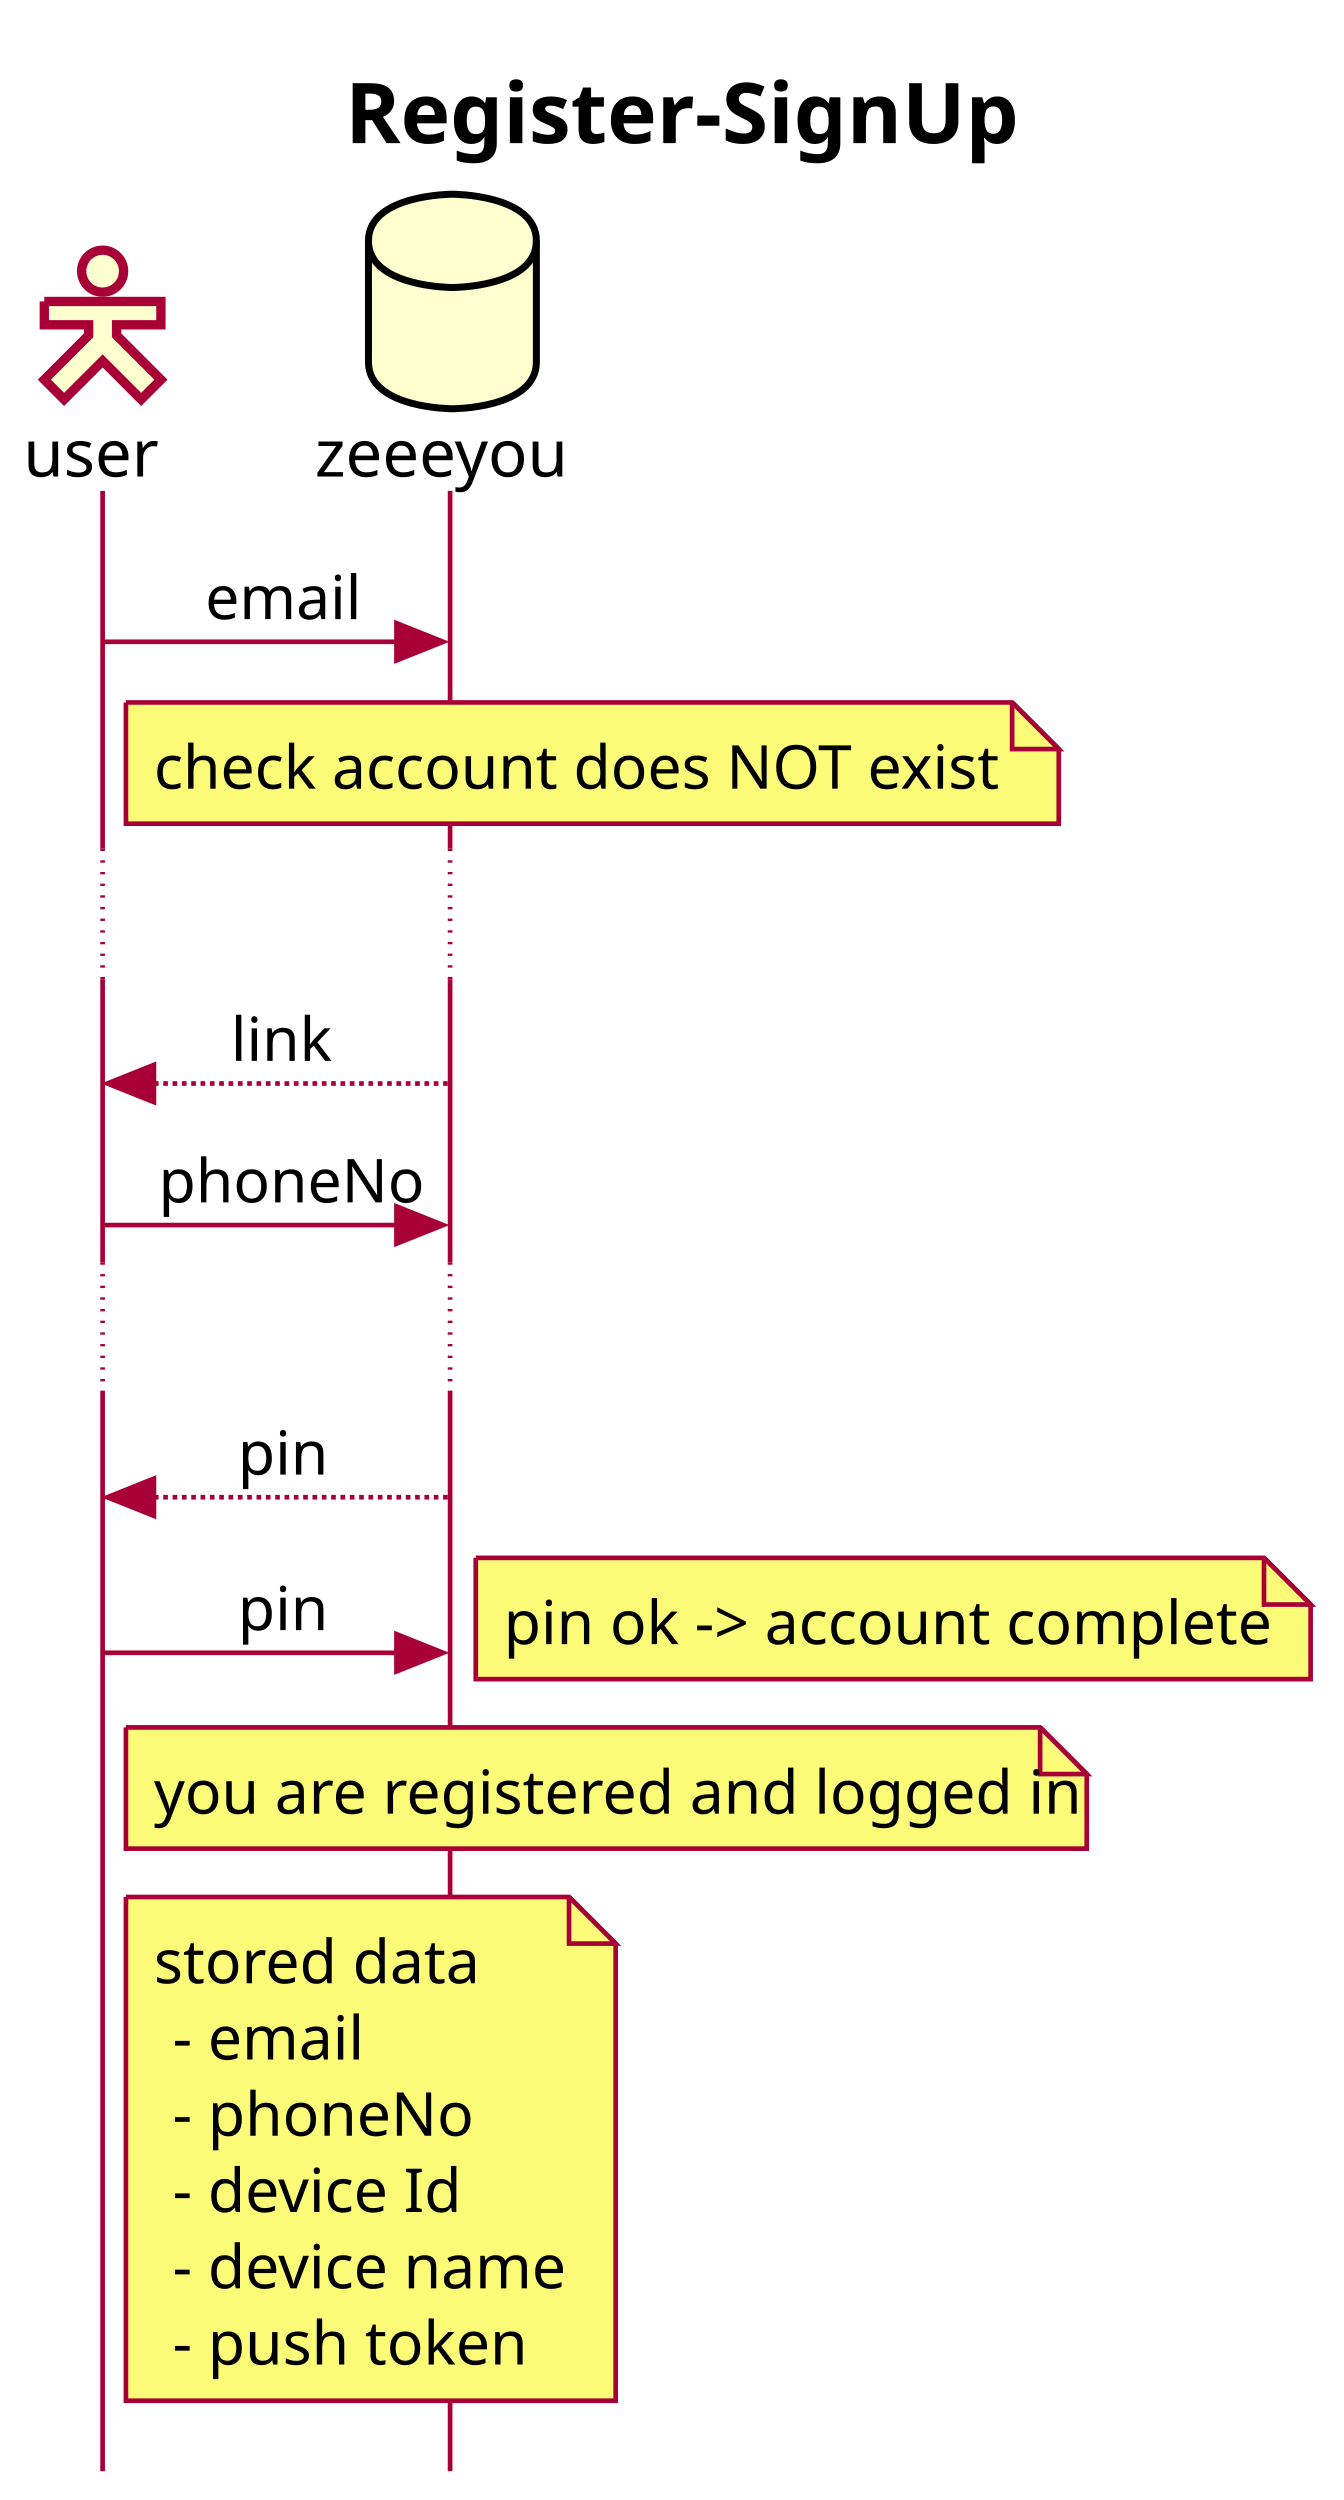
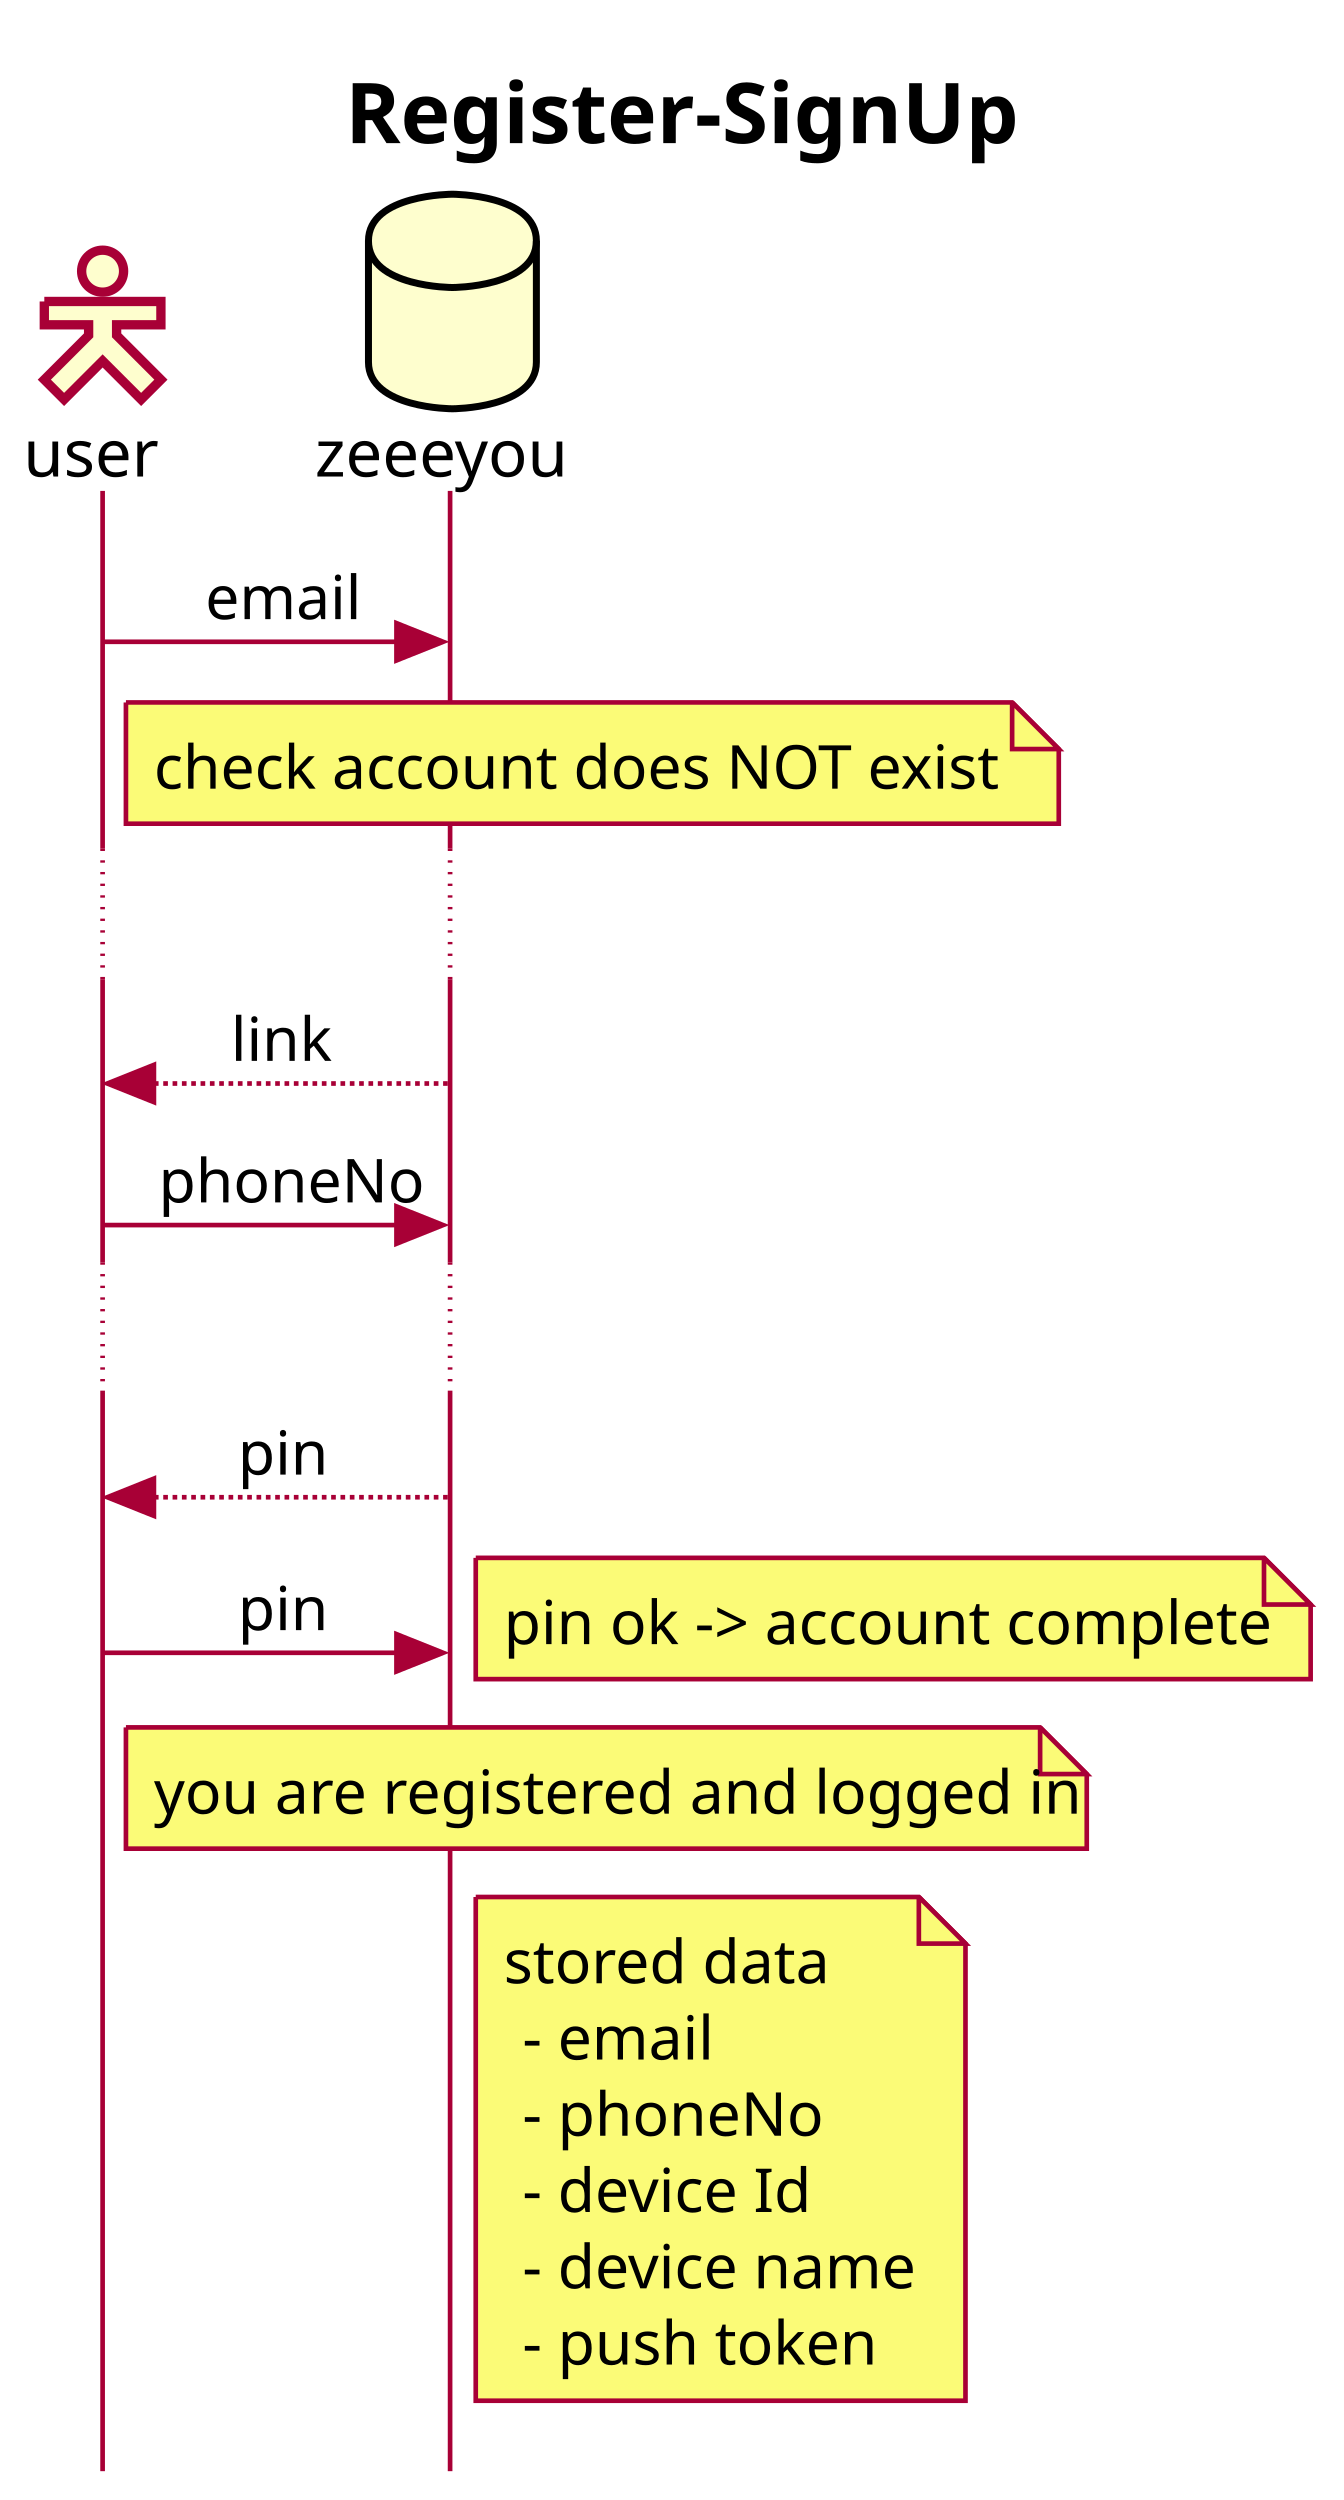
<svg xmlns="http://www.w3.org/2000/svg" contentScriptType="application/ecmascript" contentStyleType="text/css" height="1072px" preserveAspectRatio="none" style="width:576px;height:1072px;background:#FFCC00;" version="1.1" viewBox="0 0 576 1072" width="576px" zoomAndPan="magnify">
  <defs />
  <g>
    <text fill="#000000" font-family="sans-serif" font-size="36" font-weight="bold" lengthAdjust="spacingAndGlyphs" textLength="286" x="148" y="61.371">Register-SignUp</text>
    <line style="stroke:#A80036;stroke-width:2.0;" x1="44" x2="44" y1="210.5" y2="363.906" />
    <line style="stroke:#A80036;stroke-width:2.0;stroke-dasharray:1.0,4.0;" x1="44" x2="44" y1="363.906" y2="419.906" />
    <line style="stroke:#A80036;stroke-width:2.0;" x1="44" x2="44" y1="419.906" y2="541.312" />
    <line style="stroke:#A80036;stroke-width:2.0;stroke-dasharray:1.0,4.0;" x1="44" x2="44" y1="541.312" y2="597.312" />
    <line style="stroke:#A80036;stroke-width:2.0;" x1="44" x2="44" y1="597.312" y2="1059.641" />
    <line style="stroke:#A80036;stroke-width:2.0;" x1="193" x2="193" y1="210.5" y2="363.906" />
    <line style="stroke:#A80036;stroke-width:2.0;stroke-dasharray:1.0,4.0;" x1="193" x2="193" y1="363.906" y2="419.906" />
    <line style="stroke:#A80036;stroke-width:2.0;" x1="193" x2="193" y1="419.906" y2="541.312" />
    <line style="stroke:#A80036;stroke-width:2.0;stroke-dasharray:1.0,4.0;" x1="193" x2="193" y1="541.312" y2="597.312" />
    <line style="stroke:#A80036;stroke-width:2.0;" x1="193" x2="193" y1="597.312" y2="1059.641" />
    <text fill="#000000" font-family="sans-serif" font-size="28" lengthAdjust="spacingAndGlyphs" textLength="56" x="10" y="204.348">user</text>
    <ellipse cx="44" cy="116.281" fill="#FEFECE" rx="9" ry="9" style="stroke:#A80036;stroke-width:4.0;" />
    <path d="M19,129.281 L19,139.281 L38,139.281 L38,143.796 L19,162.796 L27.485,171.281 L44,154.767 L60.515,171.281 L69,162.796 L50,143.796 L50,139.281 L69,139.281 L69,129.281 L19,129.281 " fill="#FEFECE" style="stroke:#A80036;stroke-width:4.0;" />
    <text fill="#000000" font-family="sans-serif" font-size="28" lengthAdjust="spacingAndGlyphs" textLength="106" x="135" y="204.348">zeeeyou</text>
    <path d="M158,103.281 C158,83.281 194,83.281 194,83.281 C194,83.281 230,83.281 230,103.281 L230,155.281 C230,175.281 194,175.281 194,175.281 C194,175.281 158,175.281 158,155.281 L158,103.281 " fill="#FEFECE" style="stroke:#000000;stroke-width:3.0;" />
    <path d="M158,103.281 C158,123.281 194,123.281 194,123.281 C194,123.281 230,123.281 230,103.281 " fill="none" style="stroke:#000000;stroke-width:3.0;" />
    <polygon fill="#A80036" points="170,267.203,190,275.203,170,283.203" style="stroke:#A80036;stroke-width:2.0;" />
    <line style="stroke:#A80036;stroke-width:2.0;" x1="44" x2="182" y1="275.203" y2="275.203" />
    <text fill="#000000" font-family="sans-serif" font-size="26" lengthAdjust="spacingAndGlyphs" textLength="62" x="88" y="265.49">email</text>
    <path d="M54,301.203 L54,353.203 L454,353.203 L454,321.203 L434,301.203 L54,301.203 " fill="#FBFB77" style="stroke:#A80036;stroke-width:2.0;" />
    <path d="M434,301.203 L434,321.203 L454,321.203 L434,301.203 " fill="#FBFB77" style="stroke:#A80036;stroke-width:2.0;" />
    <text fill="#000000" font-family="sans-serif" font-size="26" lengthAdjust="spacingAndGlyphs" textLength="358" x="66" y="338.193">check account does NOT exist</text>
    <polygon fill="#A80036" points="66,456.609,46,464.609,66,472.609" style="stroke:#A80036;stroke-width:2.0;" />
    <line style="stroke:#A80036;stroke-width:2.0;stroke-dasharray:2.0,2.0;" x1="54" x2="192" y1="464.609" y2="464.609" />
    <text fill="#000000" font-family="sans-serif" font-size="26" lengthAdjust="spacingAndGlyphs" textLength="40" x="99" y="454.897">link</text>
    <polygon fill="#A80036" points="170,517.312,190,525.312,170,533.312" style="stroke:#A80036;stroke-width:2.0;" />
    <line style="stroke:#A80036;stroke-width:2.0;" x1="44" x2="182" y1="525.312" y2="525.312" />
    <text fill="#000000" font-family="sans-serif" font-size="26" lengthAdjust="spacingAndGlyphs" textLength="102" x="68" y="515.6">phoneNo</text>
    <polygon fill="#A80036" points="66,634.016,46,642.016,66,650.016" style="stroke:#A80036;stroke-width:2.0;" />
    <line style="stroke:#A80036;stroke-width:2.0;stroke-dasharray:2.0,2.0;" x1="54" x2="192" y1="642.016" y2="642.016" />
    <text fill="#000000" font-family="sans-serif" font-size="26" lengthAdjust="spacingAndGlyphs" textLength="34" x="102" y="632.303">pin</text>
    <polygon fill="#A80036" points="170,700.719,190,708.719,170,716.719" style="stroke:#A80036;stroke-width:2.0;" />
    <line style="stroke:#A80036;stroke-width:2.0;" x1="44" x2="182" y1="708.719" y2="708.719" />
    <text fill="#000000" font-family="sans-serif" font-size="26" lengthAdjust="spacingAndGlyphs" textLength="34" x="102" y="699.006">pin</text>
    <path d="M204,668.016 L204,720.016 L562,720.016 L562,688.016 L542,668.016 L204,668.016 " fill="#FBFB77" style="stroke:#A80036;stroke-width:2.0;" />
    <path d="M542,668.016 L542,688.016 L562,688.016 L542,668.016 " fill="#FBFB77" style="stroke:#A80036;stroke-width:2.0;" />
    <text fill="#000000" font-family="sans-serif" font-size="26" lengthAdjust="spacingAndGlyphs" textLength="316" x="216" y="705.006">pin ok -&gt; account complete</text>
    <path d="M54,740.719 L54,792.719 L466,792.719 L466,760.719 L446,740.719 L54,740.719 " fill="#FBFB77" style="stroke:#A80036;stroke-width:2.0;" />
    <path d="M446,740.719 L446,760.719 L466,760.719 L446,740.719 " fill="#FBFB77" style="stroke:#A80036;stroke-width:2.0;" />
    <text fill="#000000" font-family="sans-serif" font-size="26" lengthAdjust="spacingAndGlyphs" textLength="370" x="66" y="777.709">you are registered and logged in</text>
-     <path d="M54,813.422 L54,1029.422 L264,1029.422 L264,833.422 L244,813.422 L54,813.422 " fill="#FBFB77" style="stroke:#A80036;stroke-width:2.0;" />
-     <path d="M244,813.422 L244,833.422 L264,833.422 L244,813.422 " fill="#FBFB77" style="stroke:#A80036;stroke-width:2.0;" />
-     <text fill="#000000" font-family="sans-serif" font-size="26" lengthAdjust="spacingAndGlyphs" textLength="130" x="66" y="850.412">stored data</text>
-     <text fill="#000000" font-family="sans-serif" font-size="26" lengthAdjust="spacingAndGlyphs" textLength="78" x="74" y="883.115">- email</text>
-     <text fill="#000000" font-family="sans-serif" font-size="26" lengthAdjust="spacingAndGlyphs" textLength="118" x="74" y="915.818">- phoneNo</text>
-     <text fill="#000000" font-family="sans-serif" font-size="26" lengthAdjust="spacingAndGlyphs" textLength="116" x="74" y="948.521">- device Id</text>
-     <text fill="#000000" font-family="sans-serif" font-size="26" lengthAdjust="spacingAndGlyphs" textLength="160" x="74" y="981.225">- device name</text>
-     <text fill="#000000" font-family="sans-serif" font-size="26" lengthAdjust="spacingAndGlyphs" textLength="144" x="74" y="1013.928">- push token</text>
+     <path d="M204,813.422 L204,1029.422 L414,1029.422 L414,833.422 L394,813.422 L204,813.422 " fill="#FBFB77" style="stroke:#A80036;stroke-width:2.0;" />
+     <path d="M394,813.422 L394,833.422 L414,833.422 L394,813.422 " fill="#FBFB77" style="stroke:#A80036;stroke-width:2.0;" />
+     <text fill="#000000" font-family="sans-serif" font-size="26" lengthAdjust="spacingAndGlyphs" textLength="130" x="216" y="850.412">stored data</text>
+     <text fill="#000000" font-family="sans-serif" font-size="26" lengthAdjust="spacingAndGlyphs" textLength="78" x="224" y="883.115">- email</text>
+     <text fill="#000000" font-family="sans-serif" font-size="26" lengthAdjust="spacingAndGlyphs" textLength="118" x="224" y="915.818">- phoneNo</text>
+     <text fill="#000000" font-family="sans-serif" font-size="26" lengthAdjust="spacingAndGlyphs" textLength="116" x="224" y="948.521">- device Id</text>
+     <text fill="#000000" font-family="sans-serif" font-size="26" lengthAdjust="spacingAndGlyphs" textLength="160" x="224" y="981.225">- device name</text>
+     <text fill="#000000" font-family="sans-serif" font-size="26" lengthAdjust="spacingAndGlyphs" textLength="144" x="224" y="1013.928">- push token</text>
  </g>
</svg>
